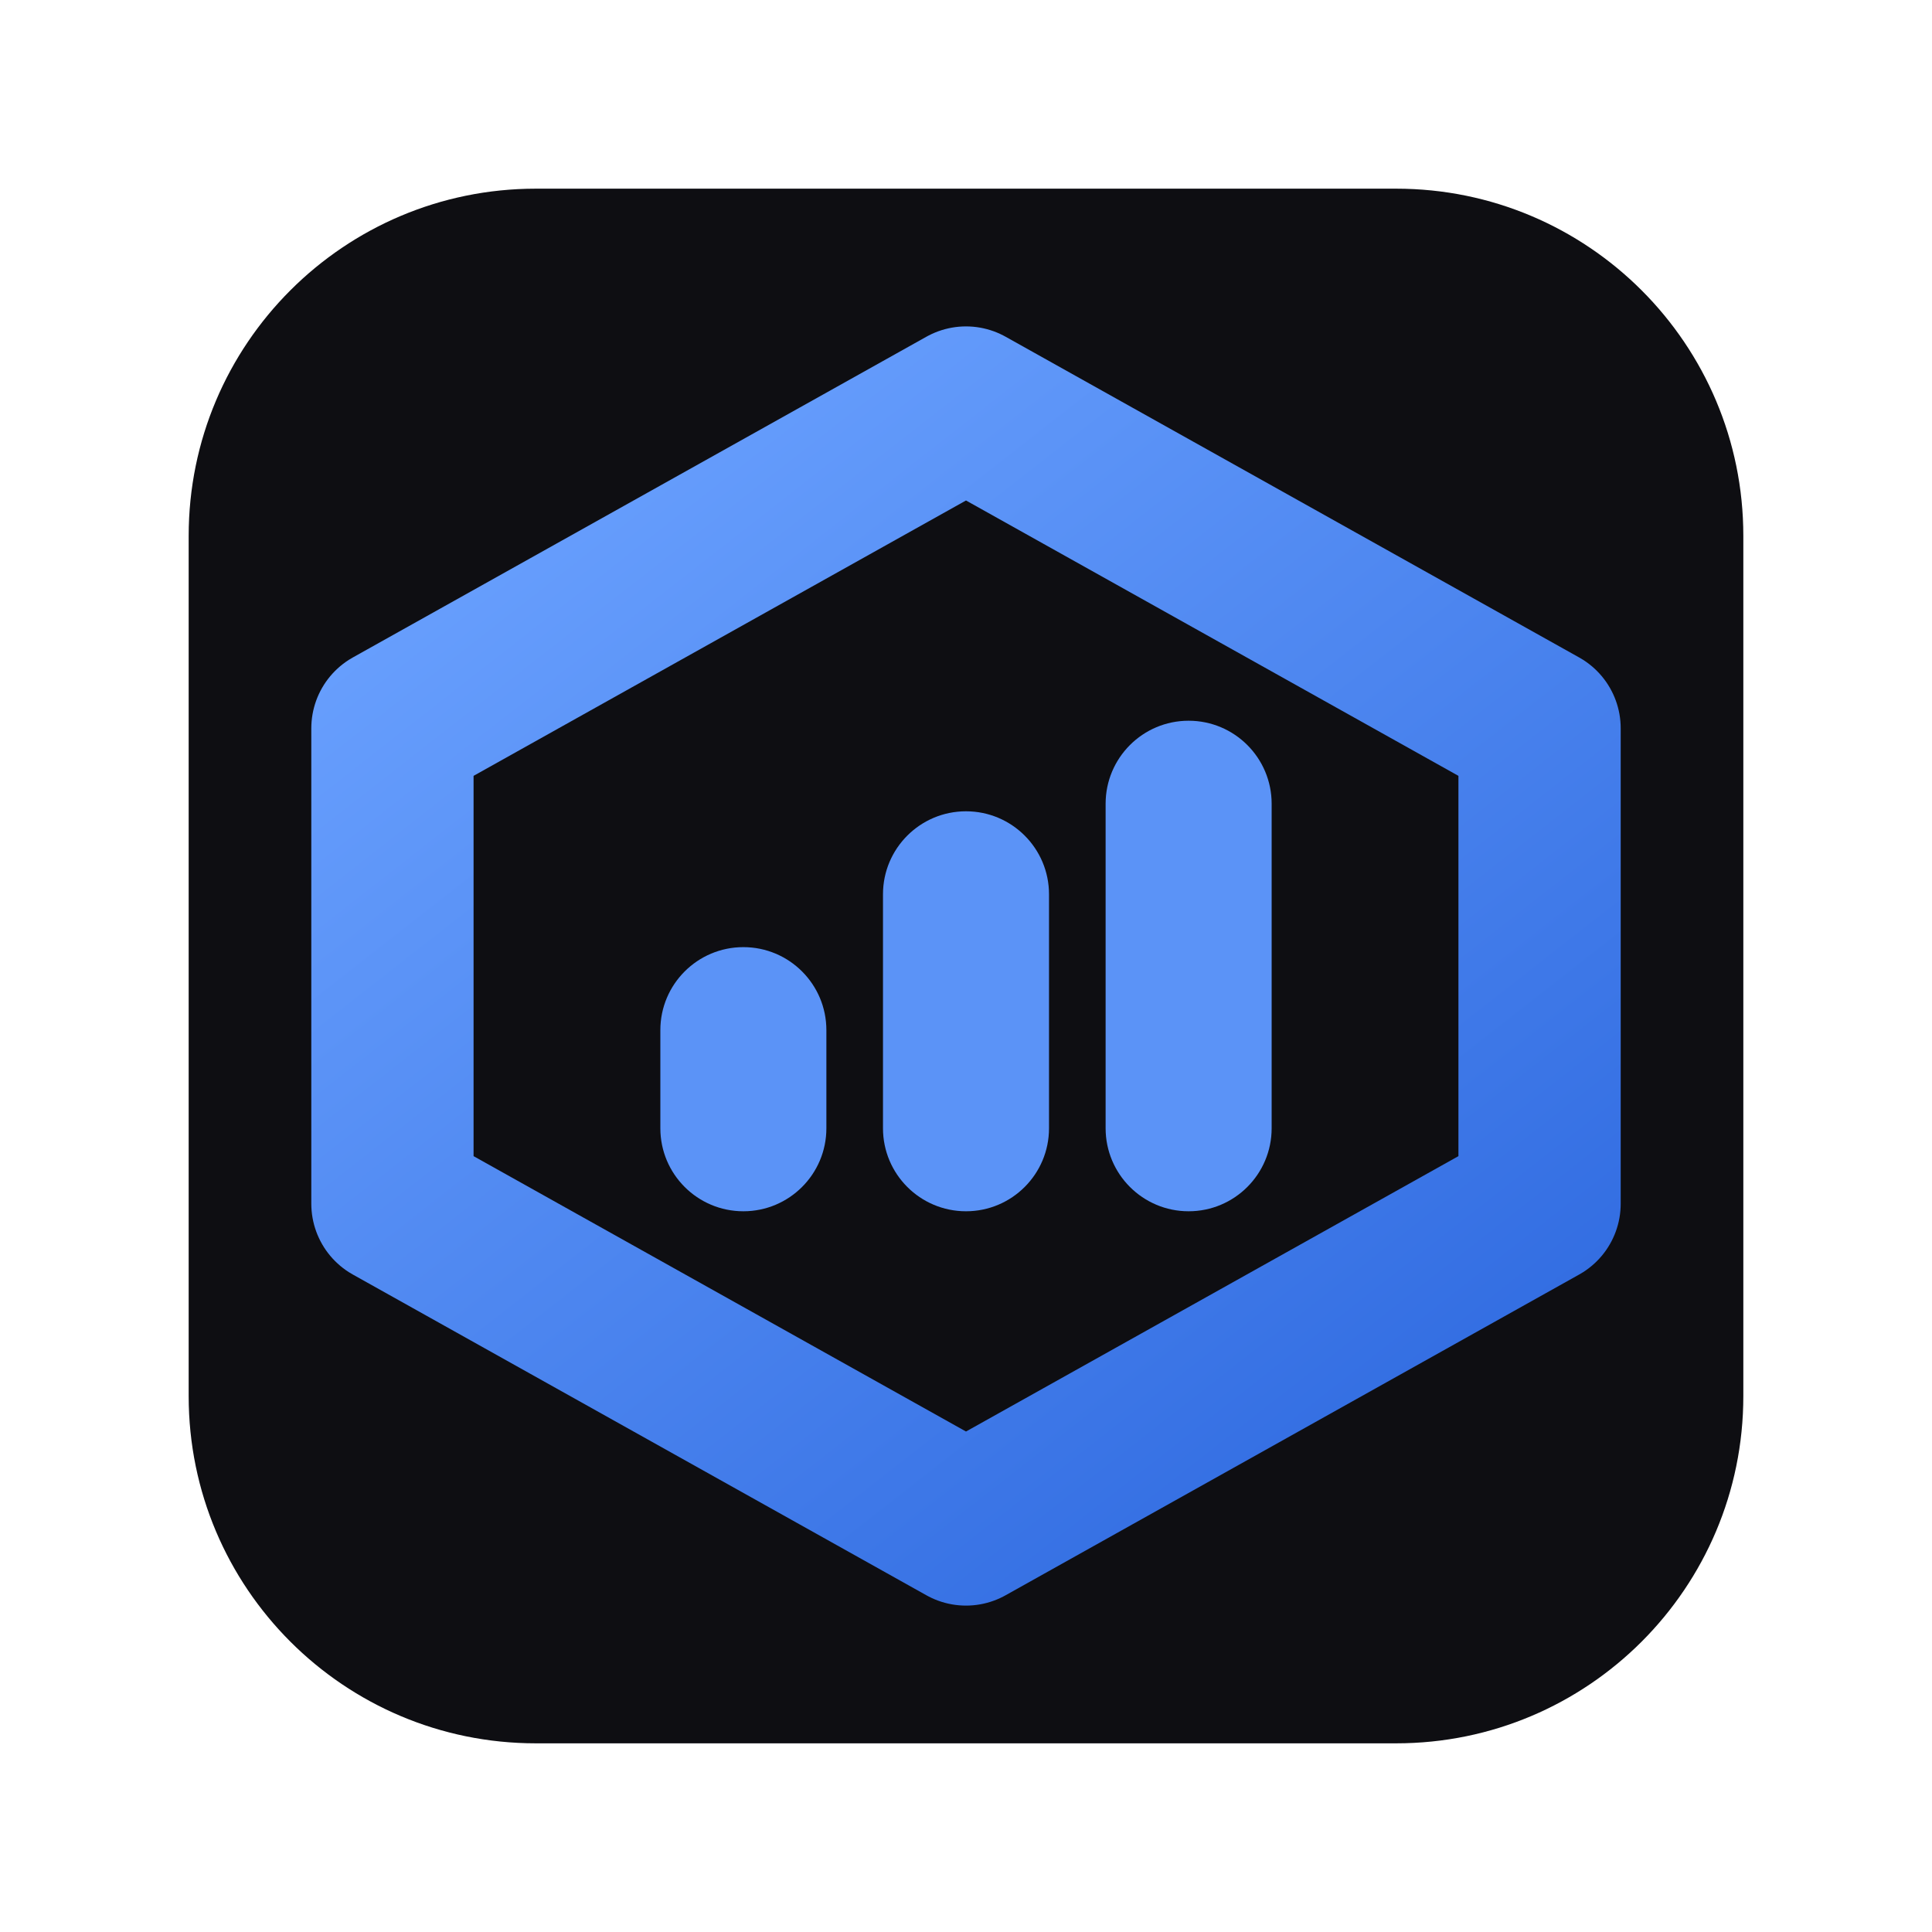
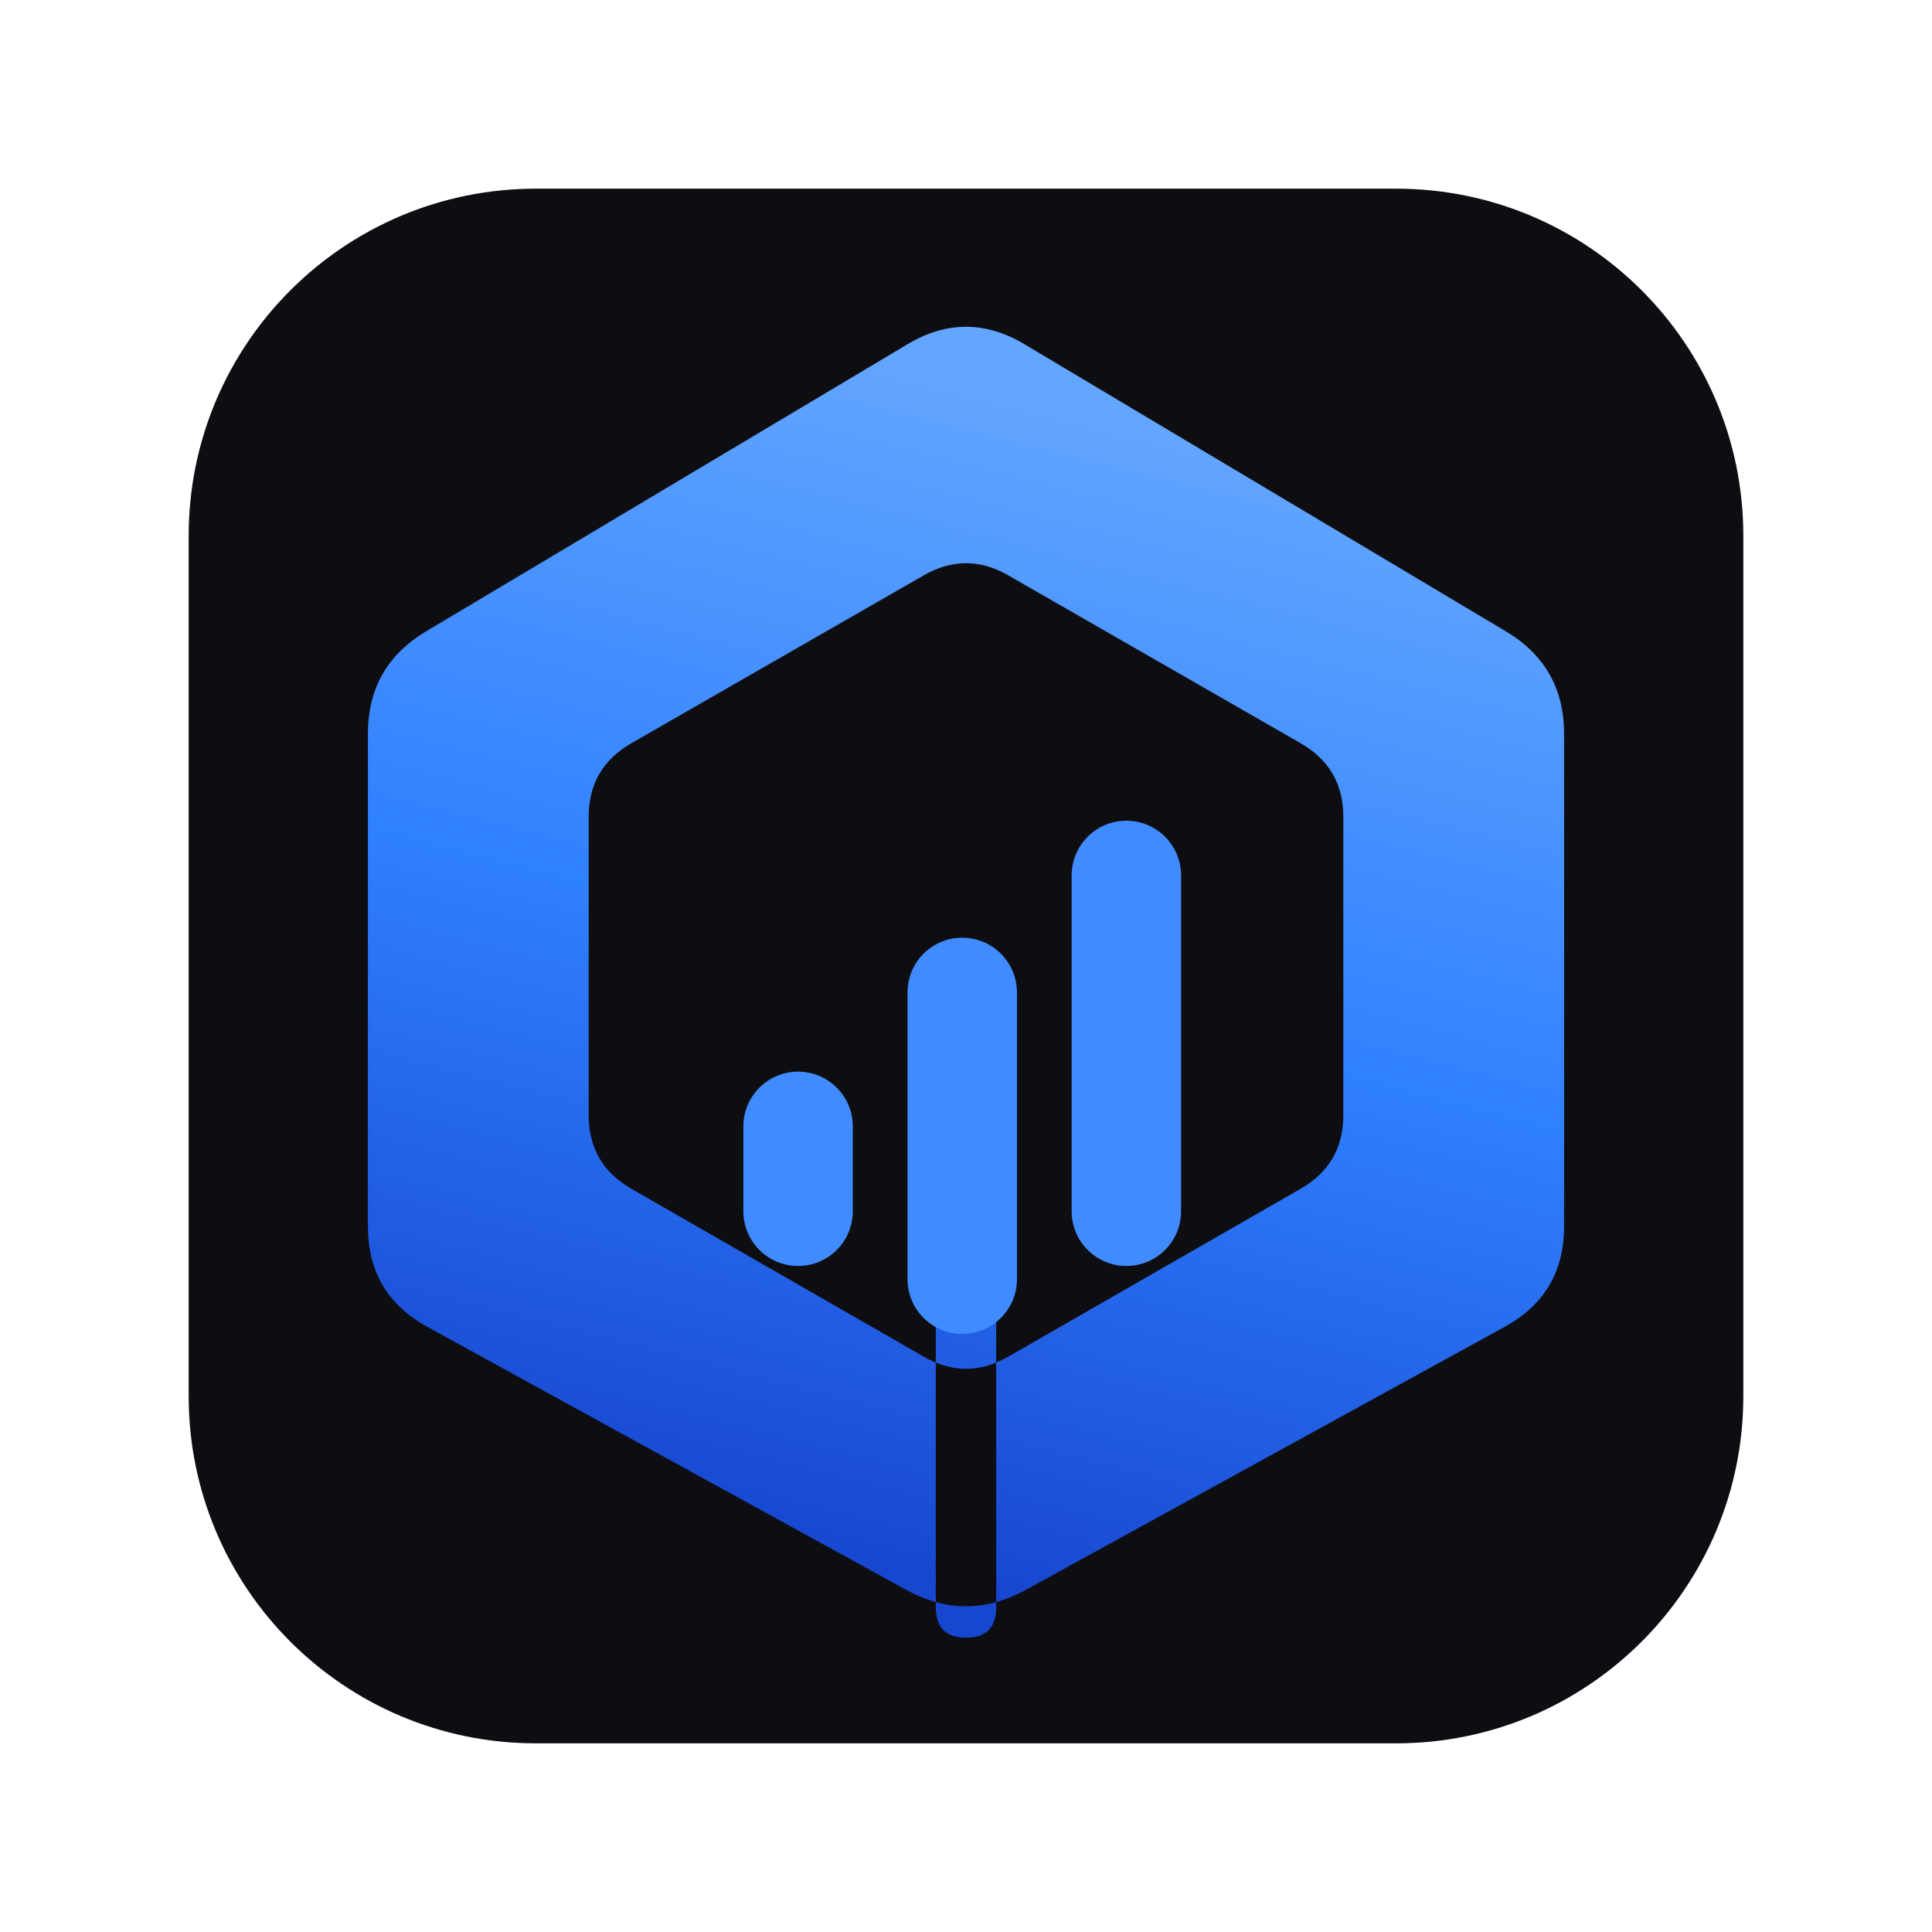
<svg xmlns="http://www.w3.org/2000/svg" width="1024" height="1024" viewBox="0 0 1024 1024">
  <defs>
-     <linearGradient id="hex" x1="0.1" y1="0" x2="0.9" y2="1">
-       <stop offset="0" stop-color="#6ba2ff" />
-       <stop offset="1" stop-color="#2f6ae0" />
+     <linearGradient id="hex" x1="0.45" y1="0.02" x2="0.24" y2="0.91">
+       <stop offset="0" stop-color="#63a6ff" />
+       <stop offset="0.5" stop-color="#2f80ff" />
+       <stop offset="1" stop-color="#1746cf" />
    </linearGradient>
  </defs>
  <rect x="100" y="100" width="824" height="824" rx="184" fill="#0e0e12" />
-   <path d="M512 216L816 386V638L512 808L208 638V386Z" fill="none" stroke="url(#hex)" stroke-width="86" stroke-linejoin="round" />
-   <g fill="#5b93f7">
-     <rect x="350" y="502" width="88" height="140" rx="44" />
-     <rect x="468" y="430" width="88" height="212" rx="44" />
-     <rect x="586" y="382" width="88" height="260" rx="44" />
+   <path fill-rule="evenodd" fill="url(#hex)" d="M481.1 182.4 Q512.0 164.0 542.9 182.4 L798.1 334.6 Q829.0 353.0 829.0 389.0 L829.0 650.0 Q829.0 686.0 797.4 703.3 L543.6 842.7 Q512.0 860.0 480.4 842.7 L226.6 703.3 Q195.0 686.0 195.0 650.0 L195.0 389.0 Q195.0 353.0 225.9 334.6 Z M334.5 394.0 Q312.0 407.0 312.0 433.0 L312.0 591.0 Q312.0 617.0 334.5 630.0 L489.5 719.0 Q512.0 732.0 534.5 719.0 L689.5 630.0 Q712.0 617.0 712.0 591.0 L712.0 433.0 Q712.0 407.0 689.5 394.0 L534.5 305.0 Q512.0 292.0 489.5 305.0 Z M496.0 690.0 L528.0 690.0 L528.0 852.0 Q528.0 868.0 512.0 868.0 Q496.0 868.0 496.0 852.0 Z" />
+   <g fill="#3f8bff">
+     <rect x="394" y="568" width="58" height="103" rx="29" />
+     <rect x="481" y="497" width="58" height="210" rx="29" />
+     <rect x="568" y="435" width="58" height="236" rx="29" />
  </g>
</svg>
